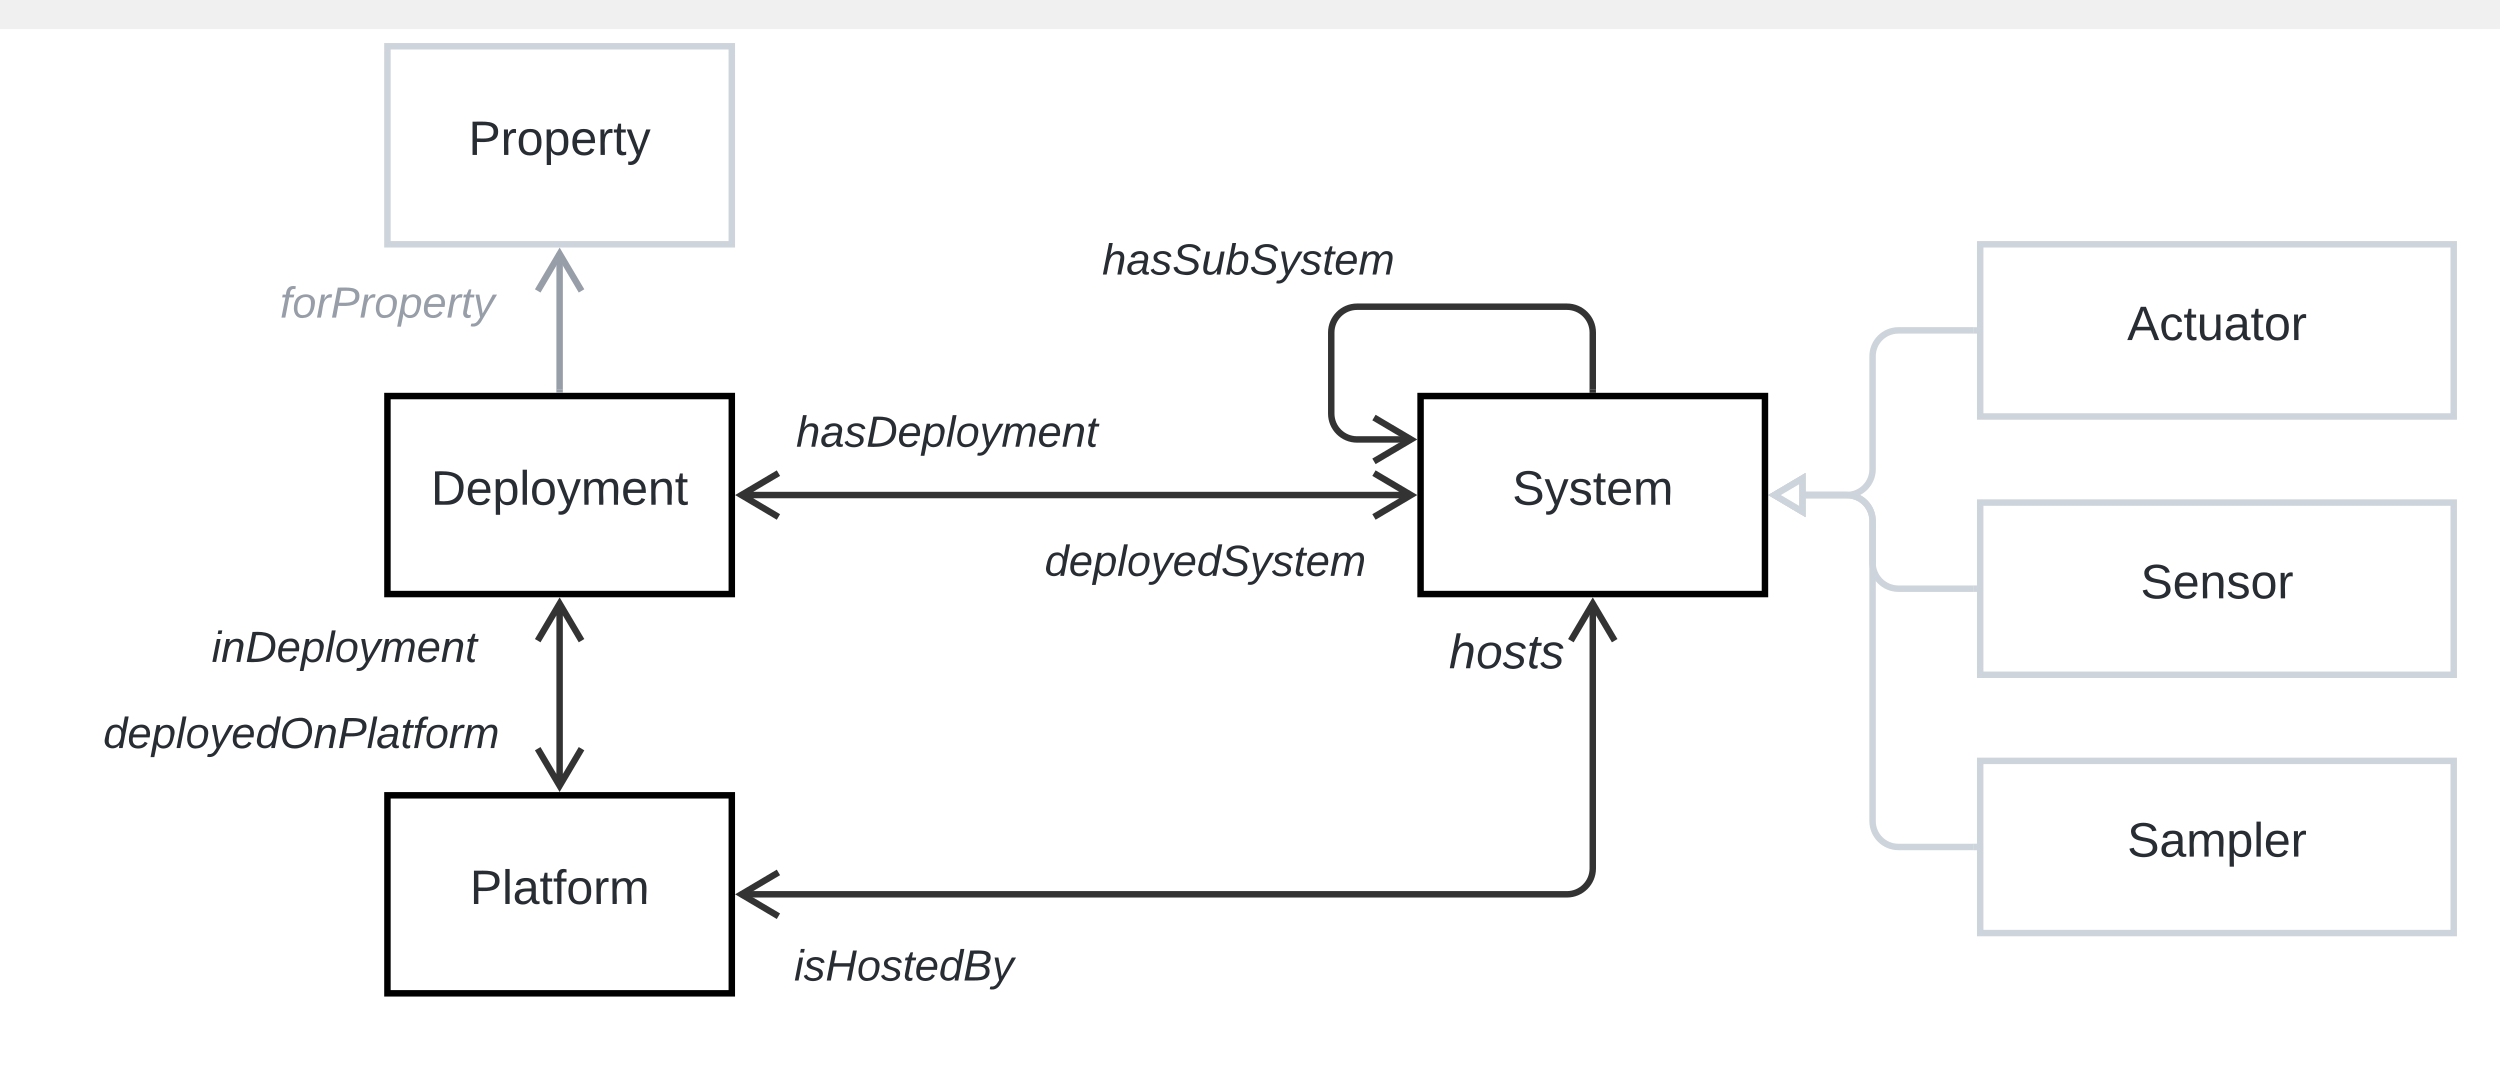
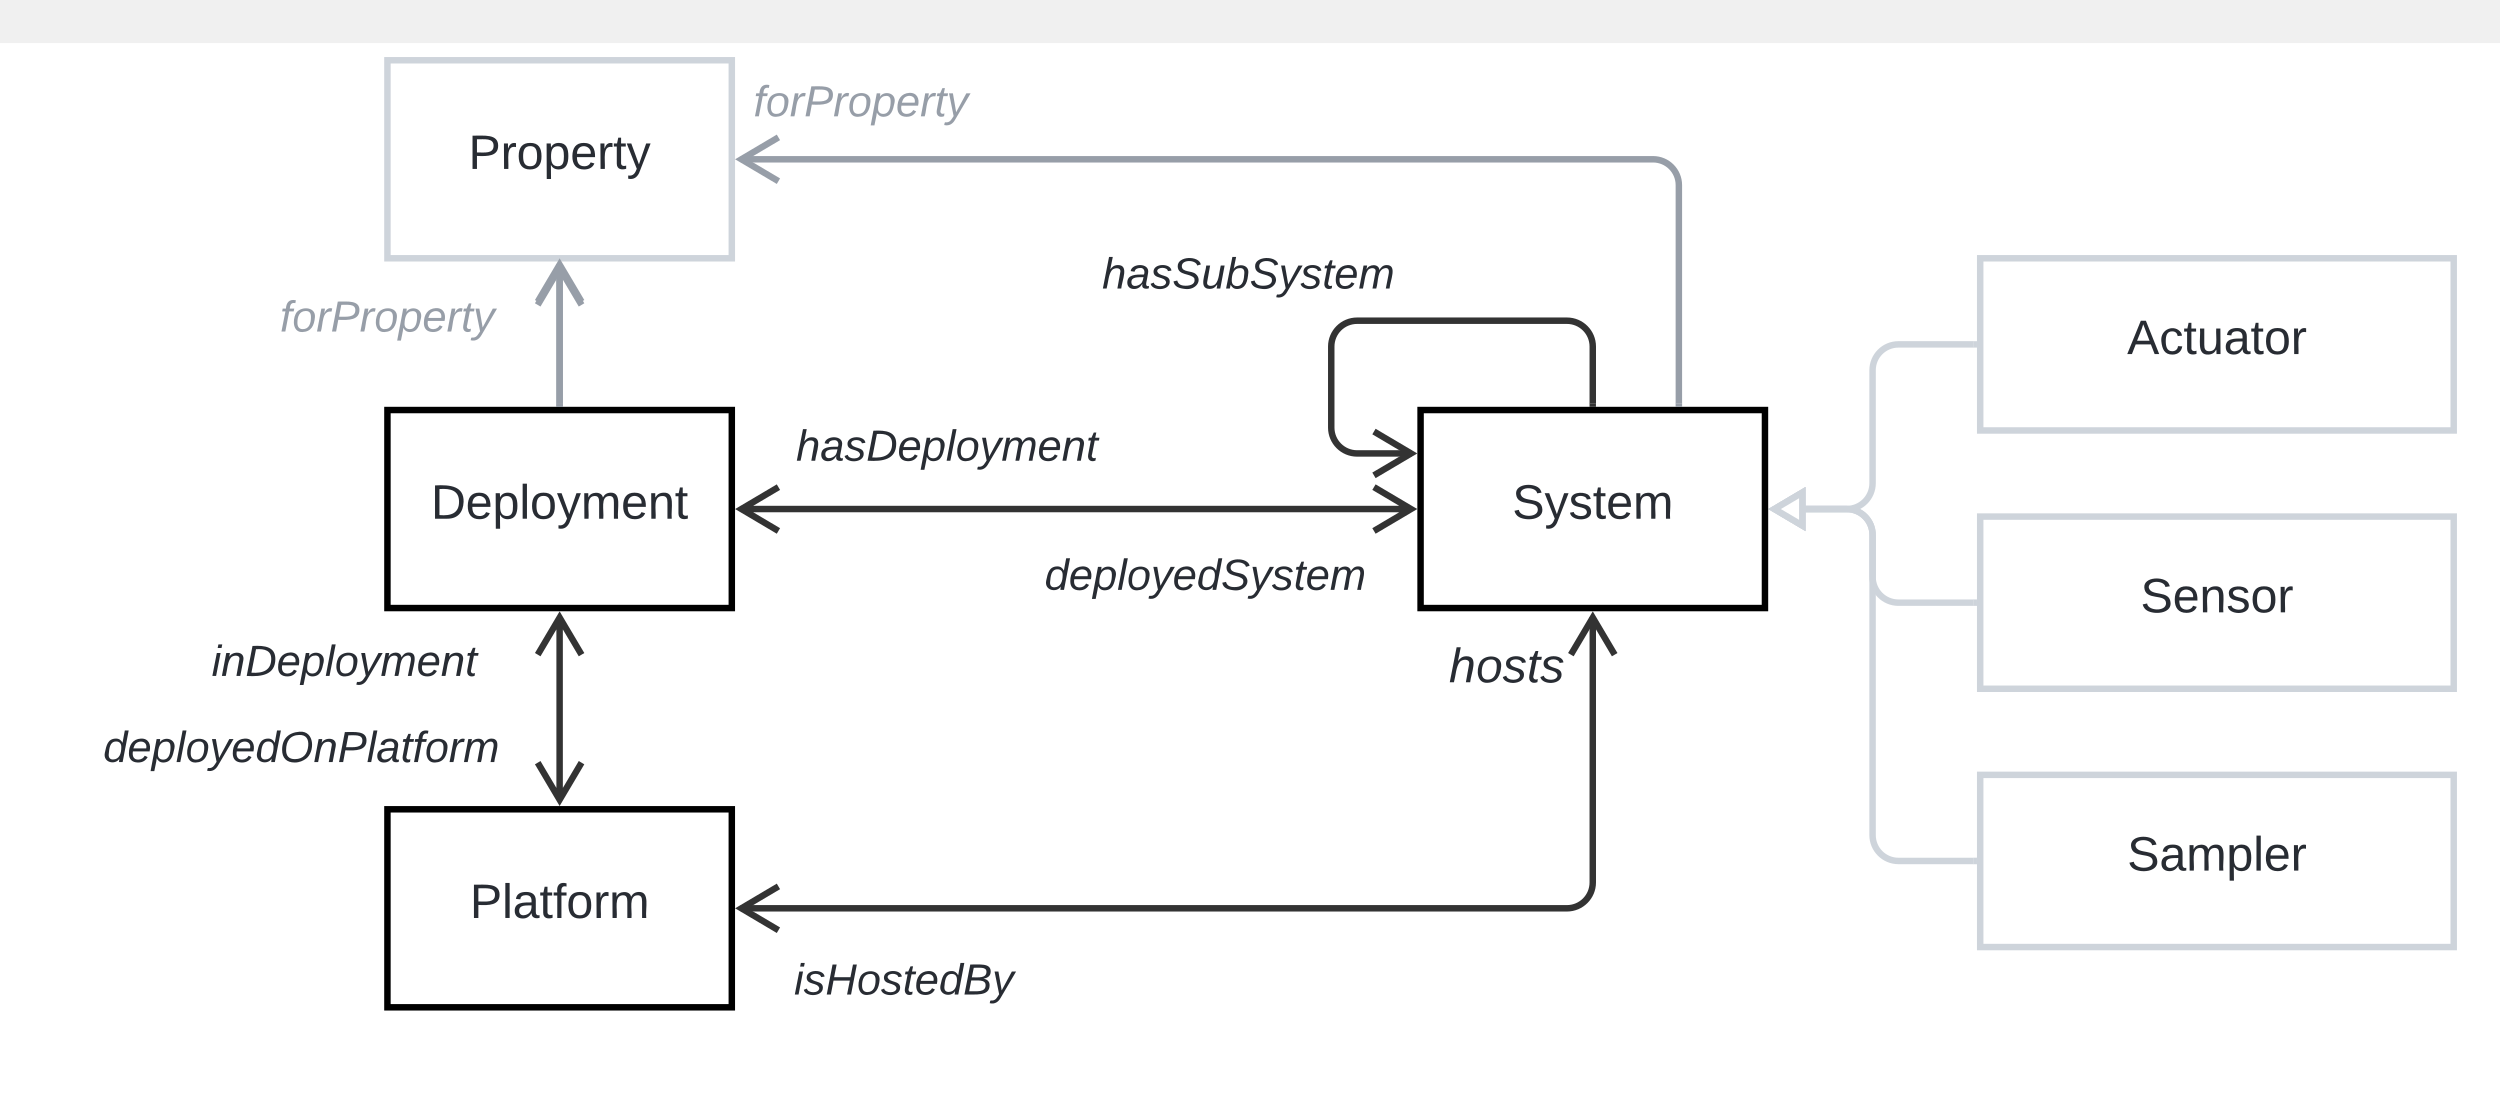
- <svg xmlns="http://www.w3.org/2000/svg" xmlns:ns1="lucid" xmlns:xlink="http://www.w3.org/1999/xlink" width="1161.5" height="501.5">
-   <g transform="translate(-620 13.5)" ns1:page-tab-id="HWEp-vi-RSFO">
+ <svg xmlns="http://www.w3.org/2000/svg" xmlns:ns1="lucid" xmlns:xlink="http://www.w3.org/1999/xlink" width="1161.5" height="508">
+   <g transform="translate(-620 20)" ns1:page-tab-id="HWEp-vi-RSFO">
    <path d="M500 0h1500v500H500z" fill="#fff" />
    <path d="M1537 140h-35a12 12 0 0 0-12 12v52.5a12 12 0 0 1-12 12h-20.63" stroke="#ced4db" stroke-width="3" fill="none" />
    <path d="M1538.5 141.47h-1.54v-2.94h1.54z" stroke="#ced4db" stroke-width=".05" fill="#ced4db" />
    <path d="M1444.45 216.5l12.9-7.64v15.28z" stroke="#ced4db" stroke-width="3" fill="#fff" />
    <path d="M1537 260h-35a12 12 0 0 1-12-12v-19.5a12 12 0 0 0-12-12h-20.63" stroke="#ced4db" stroke-width="3" fill="none" />
    <path d="M1538.5 261.48h-1.54v-2.96h1.54z" stroke="#ced4db" stroke-width=".05" fill="#ced4db" />
    <path d="M1444.45 216.5l12.9-7.64v15.28z" stroke="#ced4db" stroke-width="3" fill="#fff" />
    <path d="M1537 380h-35a12 12 0 0 1-12-12V228.5a12 12 0 0 0-12-12h-20.63" stroke="#ced4db" stroke-width="3" fill="none" />
    <path d="M1538.5 381.48h-1.54v-2.96h1.54z" stroke="#ced4db" stroke-width=".05" fill="#ced4db" />
    <path d="M1444.45 216.5l12.9-7.64v15.28z" stroke="#ced4db" stroke-width="3" fill="#fff" />
    <path d="M1280 170.5h160v92h-160z" stroke="#000" stroke-width="3" fill="#fff" />
    <use xlink:href="#a" transform="matrix(1,0,0,1,1288,178.5) translate(34.62377 42.48889)" />
    <path d="M1540 100h220v80h-220z" stroke="#ced4db" stroke-width="3" fill="#fff" />
    <use xlink:href="#b" transform="matrix(1,0,0,1,1548,108) translate(60.25957 36.48889)" />
    <path d="M1540 220h220v80h-220z" stroke="#ced4db" stroke-width="3" fill="#fff" />
    <use xlink:href="#c" transform="matrix(1,0,0,1,1548,228) translate(66.49414 36.48889)" />
    <path d="M1540 340h220v80h-220z" stroke="#ced4db" stroke-width="3" fill="#fff" />
    <use xlink:href="#d" transform="matrix(1,0,0,1,1548,348) translate(60.32191 36.48889)" />
    <path d="M800 170.5h160v92H800z" stroke="#000" stroke-width="3" fill="#fff" />
    <use xlink:href="#e" transform="matrix(1,0,0,1,808,178.5) translate(12.24167 42.48889)" />
    <path d="M800 356h160v92H800z" stroke="#000" stroke-width="3" fill="#fff" />
    <use xlink:href="#f" transform="matrix(1,0,0,1,808,364) translate(30.32191 42.48889)" />
    <path d="M800 8h160v92H800z" stroke="#ced4db" stroke-width="3" fill="#fff" />
    <use xlink:href="#g" transform="matrix(1,0,0,1,808,16) translate(29.66728 42.48889)" />
    <path d="M1275.77 216.5H964.23M1258.34 226.68l17.2-10.18-17.2-10.18M981.66 206.32l-17.2 10.18 17.2 10.18M1360 167.5V141a12 12 0 0 0-12-12h-97.5a12 12 0 0 0-12 12v37.67a12 12 0 0 0 12 12h25.27" stroke="#333" stroke-width="3" fill="none" />
    <path d="M1361.47 169h-2.94v-1.54h2.94z" stroke="#333" stroke-width=".05" fill="#333" />
    <path d="M1258.34 200.85l17.2-10.18-17.2-10.18" stroke="#333" stroke-width="3" fill="none" />
    <path d="M1080 80h240v60h-240z" fill="none" />
    <use xlink:href="#h" transform="matrix(1,0,0,1,1080,80) translate(52.05895 34.04444)" />
    <path d="M940 160h240v60H940z" fill="none" />
    <use xlink:href="#i" transform="matrix(1,0,0,1,940,160) translate(49.86821 34.04444)" />
    <path d="M1060 220h240v60h-240z" fill="none" />
    <use xlink:href="#j" transform="matrix(1,0,0,1,1060,220) translate(45.3463 34.04444)" />
    <path d="M964.23 402H1348a12 12 0 0 0 12-12V266.73" stroke="#333" stroke-width="3" fill="none" />
    <path d="M981.66 391.82L964.46 402l17.2 10.18M1370.18 284.16l-10.18-17.2-10.18 17.2" stroke="#333" stroke-width="3" fill="none" />
    <path d="M920 408h240v60H920z" fill="none" />
    <use xlink:href="#k" transform="matrix(1,0,0,1,920,408) translate(68.93889 34.04444)" />
    <path d="M1200 262.5h240v60h-240z" fill="none" />
    <use xlink:href="#l" transform="matrix(1,0,0,1,1200,262.5) translate(93.19136 34.48889)" />
    <path d="M880 167.5v-63.27" stroke="#979ea8" stroke-width="3" fill="none" />
    <path d="M881.48 169h-2.96v-1.54h2.96z" stroke="#979ea8" stroke-width=".05" fill="#979ea8" />
    <path d="M890.18 121.66L880 104.46l-10.18 17.2" stroke="#979ea8" stroke-width="3" fill="none" />
    <path d="M680 100h240v60H680z" fill="none" />
    <use xlink:href="#m" transform="matrix(1,0,0,1,680,100) translate(70.09043 34.04444)" />
    <path d="M880 351.77v-85.04M869.82 334.34l10.18 17.2 10.18-17.2M890.18 284.16L880 266.96l-10.18 17.2" stroke="#333" stroke-width="3" fill="none" />
    <path d="M660 260h240v60H660z" fill="none" />
    <use xlink:href="#n" transform="matrix(1,0,0,1,660,260) translate(58.32222 34.04444)" />
    <path d="M640 300h240v60H640z" fill="none" />
    <use xlink:href="#o" transform="matrix(1,0,0,1,640,300) translate(27.98889 34.04444)" />
+     <path d="M880 167.5v-64.77" stroke="#979ea8" stroke-width="3" fill="none" />
+     <path d="M881.48 169h-2.96v-1.54h2.96z" stroke="#979ea8" stroke-width=".05" fill="#979ea8" />
+     <path d="M890.18 120.16L880 102.96l-10.18 17.2" stroke="#979ea8" stroke-width="3" fill="none" />
+     <path d="M900 0h240v60H900z" fill="none" />
+     <use xlink:href="#m" transform="matrix(1,0,0,1,900,0) translate(70.09043 34.04444)" />
+     <path d="M1400 167.5V66a12 12 0 0 0-12-12H964.23" stroke="#979ea8" stroke-width="3" fill="none" />
+     <path d="M1401.47 169h-2.94v-1.54h2.94z" stroke="#979ea8" stroke-width=".05" fill="#979ea8" />
+     <path d="M981.66 43.82L964.46 54l17.2 10.18" stroke="#979ea8" stroke-width="3" fill="none" />
    <defs>
      <path fill="#282c33" d="M185-189c-5-48-123-54-124 2 14 75 158 14 163 119 3 78-121 87-175 55-17-10-28-26-33-46l33-7c5 56 141 63 141-1 0-78-155-14-162-118-5-82 145-84 179-34 5 7 8 16 11 25" id="p" />
      <path fill="#282c33" d="M179-190L93 31C79 59 56 82 12 73V49c39 6 53-20 64-50L1-190h34L92-34l54-156h33" id="q" />
      <path fill="#282c33" d="M135-143c-3-34-86-38-87 0 15 53 115 12 119 90S17 21 10-45l28-5c4 36 97 45 98 0-10-56-113-15-118-90-4-57 82-63 122-42 12 7 21 19 24 35" id="r" />
      <path fill="#282c33" d="M59-47c-2 24 18 29 38 22v24C64 9 27 4 27-40v-127H5v-23h24l9-43h21v43h35v23H59v120" id="s" />
      <path fill="#282c33" d="M100-194c63 0 86 42 84 106H49c0 40 14 67 53 68 26 1 43-12 49-29l28 8c-11 28-37 45-77 45C44 4 14-33 15-96c1-61 26-98 85-98zm52 81c6-60-76-77-97-28-3 7-6 17-6 28h103" id="t" />
      <path fill="#282c33" d="M210-169c-67 3-38 105-44 169h-31v-121c0-29-5-50-35-48C34-165 62-65 56 0H25l-1-190h30c1 10-1 24 2 32 10-44 99-50 107 0 11-21 27-35 58-36 85-2 47 119 55 194h-31v-121c0-29-5-49-35-48" id="u" />
      <g id="a">
        <use transform="matrix(0.06234568,0,0,0.06234568,0,0)" xlink:href="#p" />
        <use transform="matrix(0.06234568,0,0,0.06234568,14.96296,0)" xlink:href="#q" />
        <use transform="matrix(0.06234568,0,0,0.06234568,26.18519,0)" xlink:href="#r" />
        <use transform="matrix(0.06234568,0,0,0.06234568,37.40741,0)" xlink:href="#s" />
        <use transform="matrix(0.06234568,0,0,0.06234568,43.64198,0)" xlink:href="#t" />
        <use transform="matrix(0.06234568,0,0,0.06234568,56.11111,0)" xlink:href="#u" />
      </g>
      <path fill="#282c33" d="M205 0l-28-72H64L36 0H1l101-248h38L239 0h-34zm-38-99l-47-123c-12 45-31 82-46 123h93" id="v" />
      <path fill="#282c33" d="M96-169c-40 0-48 33-48 73s9 75 48 75c24 0 41-14 43-38l32 2c-6 37-31 61-74 61-59 0-76-41-82-99-10-93 101-131 147-64 4 7 5 14 7 22l-32 3c-4-21-16-35-41-35" id="w" />
      <path fill="#282c33" d="M84 4C-5 8 30-112 23-190h32v120c0 31 7 50 39 49 72-2 45-101 50-169h31l1 190h-30c-1-10 1-25-2-33-11 22-28 36-60 37" id="x" />
      <path fill="#282c33" d="M141-36C126-15 110 5 73 4 37 3 15-17 15-53c-1-64 63-63 125-63 3-35-9-54-41-54-24 1-41 7-42 31l-33-3c5-37 33-52 76-52 45 0 72 20 72 64v82c-1 20 7 32 28 27v20c-31 9-61-2-59-35zM48-53c0 20 12 33 32 33 41-3 63-29 60-74-43 2-92-5-92 41" id="y" />
      <path fill="#282c33" d="M100-194c62-1 85 37 85 99 1 63-27 99-86 99S16-35 15-95c0-66 28-99 85-99zM99-20c44 1 53-31 53-75 0-43-8-75-51-75s-53 32-53 75 10 74 51 75" id="z" />
      <path fill="#282c33" d="M114-163C36-179 61-72 57 0H25l-1-190h30c1 12-1 29 2 39 6-27 23-49 58-41v29" id="A" />
      <g id="b">
        <use transform="matrix(0.06234568,0,0,0.06234568,0,0)" xlink:href="#v" />
        <use transform="matrix(0.06234568,0,0,0.06234568,14.96296,0)" xlink:href="#w" />
        <use transform="matrix(0.06234568,0,0,0.06234568,26.18519,0)" xlink:href="#s" />
        <use transform="matrix(0.06234568,0,0,0.06234568,32.41975,0)" xlink:href="#x" />
        <use transform="matrix(0.06234568,0,0,0.06234568,44.88889,0)" xlink:href="#y" />
        <use transform="matrix(0.06234568,0,0,0.06234568,57.35802,0)" xlink:href="#s" />
        <use transform="matrix(0.06234568,0,0,0.06234568,63.59259,0)" xlink:href="#z" />
        <use transform="matrix(0.06234568,0,0,0.06234568,76.06173,0)" xlink:href="#A" />
      </g>
      <path fill="#282c33" d="M117-194c89-4 53 116 60 194h-32v-121c0-31-8-49-39-48C34-167 62-67 57 0H25l-1-190h30c1 10-1 24 2 32 11-22 29-35 61-36" id="B" />
      <g id="c">
        <use transform="matrix(0.06234568,0,0,0.06234568,0,0)" xlink:href="#p" />
        <use transform="matrix(0.06234568,0,0,0.06234568,14.96296,0)" xlink:href="#t" />
        <use transform="matrix(0.06234568,0,0,0.06234568,27.4321,0)" xlink:href="#B" />
        <use transform="matrix(0.06234568,0,0,0.06234568,39.90123,0)" xlink:href="#r" />
        <use transform="matrix(0.06234568,0,0,0.06234568,51.12346,0)" xlink:href="#z" />
        <use transform="matrix(0.06234568,0,0,0.06234568,63.59259,0)" xlink:href="#A" />
      </g>
      <path fill="#282c33" d="M115-194c55 1 70 41 70 98S169 2 115 4C84 4 66-9 55-30l1 105H24l-1-265h31l2 30c10-21 28-34 59-34zm-8 174c40 0 45-34 45-75s-6-73-45-74c-42 0-51 32-51 76 0 43 10 73 51 73" id="C" />
      <path fill="#282c33" d="M24 0v-261h32V0H24" id="D" />
      <g id="d">
        <use transform="matrix(0.06234568,0,0,0.06234568,0,0)" xlink:href="#p" />
        <use transform="matrix(0.06234568,0,0,0.06234568,14.96296,0)" xlink:href="#y" />
        <use transform="matrix(0.06234568,0,0,0.06234568,27.4321,0)" xlink:href="#u" />
        <use transform="matrix(0.06234568,0,0,0.06234568,46.07346,0)" xlink:href="#C" />
        <use transform="matrix(0.06234568,0,0,0.06234568,58.54259,0)" xlink:href="#D" />
        <use transform="matrix(0.06234568,0,0,0.06234568,63.4679,0)" xlink:href="#t" />
        <use transform="matrix(0.06234568,0,0,0.06234568,75.93704,0)" xlink:href="#A" />
      </g>
      <path fill="#282c33" d="M30-248c118-7 216 8 213 122C240-48 200 0 122 0H30v-248zM63-27c89 8 146-16 146-99s-60-101-146-95v194" id="E" />
      <g id="e">
        <use transform="matrix(0.06234568,0,0,0.06234568,0,0)" xlink:href="#E" />
        <use transform="matrix(0.06234568,0,0,0.06234568,16.14753,0)" xlink:href="#t" />
        <use transform="matrix(0.06234568,0,0,0.06234568,28.61667,0)" xlink:href="#C" />
        <use transform="matrix(0.06234568,0,0,0.06234568,41.0858,0)" xlink:href="#D" />
        <use transform="matrix(0.06234568,0,0,0.06234568,46.01111,0)" xlink:href="#z" />
        <use transform="matrix(0.06234568,0,0,0.06234568,58.48025,0)" xlink:href="#q" />
        <use transform="matrix(0.06234568,0,0,0.06234568,69.70247,0)" xlink:href="#u" />
        <use transform="matrix(0.06234568,0,0,0.06234568,88.34383,0)" xlink:href="#t" />
        <use transform="matrix(0.06234568,0,0,0.06234568,100.813,0)" xlink:href="#B" />
        <use transform="matrix(0.06234568,0,0,0.06234568,113.2821,0)" xlink:href="#s" />
      </g>
      <path fill="#282c33" d="M30-248c87 1 191-15 191 75 0 78-77 80-158 76V0H30v-248zm33 125c57 0 124 11 124-50 0-59-68-47-124-48v98" id="F" />
      <path fill="#282c33" d="M101-234c-31-9-42 10-38 44h38v23H63V0H32v-167H5v-23h27c-7-52 17-82 69-68v24" id="G" />
      <g id="f">
        <use transform="matrix(0.06234568,0,0,0.06234568,0,0)" xlink:href="#F" />
        <use transform="matrix(0.06234568,0,0,0.06234568,14.96296,0)" xlink:href="#D" />
        <use transform="matrix(0.06234568,0,0,0.06234568,19.88827,0)" xlink:href="#y" />
        <use transform="matrix(0.06234568,0,0,0.06234568,32.35741,0)" xlink:href="#s" />
        <use transform="matrix(0.06234568,0,0,0.06234568,38.59198,0)" xlink:href="#G" />
        <use transform="matrix(0.06234568,0,0,0.06234568,44.82654,0)" xlink:href="#z" />
        <use transform="matrix(0.06234568,0,0,0.06234568,57.29568,0)" xlink:href="#A" />
        <use transform="matrix(0.06234568,0,0,0.06234568,64.71481,0)" xlink:href="#u" />
      </g>
      <g id="g">
        <use transform="matrix(0.06234568,0,0,0.06234568,0,0)" xlink:href="#F" />
        <use transform="matrix(0.06234568,0,0,0.06234568,14.96296,0)" xlink:href="#A" />
        <use transform="matrix(0.06234568,0,0,0.06234568,22.3821,0)" xlink:href="#z" />
        <use transform="matrix(0.06234568,0,0,0.06234568,34.85123,0)" xlink:href="#C" />
        <use transform="matrix(0.06234568,0,0,0.06234568,47.32037,0)" xlink:href="#t" />
        <use transform="matrix(0.06234568,0,0,0.06234568,59.78951,0)" xlink:href="#A" />
        <use transform="matrix(0.06234568,0,0,0.06234568,67.20864,0)" xlink:href="#s" />
        <use transform="matrix(0.06234568,0,0,0.06234568,73.44321,0)" xlink:href="#q" />
      </g>
      <path fill="#282c33" d="M67-158c15-20 31-36 64-36 94 0 33 127 27 194h-32l25-140c3-38-53-32-70-12C52-117 51-51 37 0H6l51-261h31" id="H" />
      <path fill="#282c33" d="M165-48c-4 18 1 34 23 27l-3 20c-29 8-62 0-52-35h-2C116-14 99 4 63 4 30 4 8-16 8-49c0-68 71-67 138-67 10-26 0-56-31-54-26 1-42 9-47 31l-32-5c8-67 160-71 144 15-5 28-9 54-15 81zM42-50c3 52 80 24 89-6 7-12 7-24 11-38-47 1-103-4-100 44" id="I" />
      <path fill="#282c33" d="M55-144c13 50 104 24 104 88C159 21 15 23 1-39l26-10c6 40 102 42 102-4-13-50-104-23-104-87 0-71 143-71 148-8l-29 4c-5-35-85-37-89 0" id="J" />
      <path fill="#282c33" d="M194-120c59 52 2 134-86 124-53-6-90-18-98-63l31-7c8 30 29 43 70 43 46 0 84-17 71-62-32-43-135-20-137-98-3-89 178-90 191-16l-30 9c-8-48-127-53-127 5 0 53 81 35 115 65" id="K" />
      <path fill="#282c33" d="M67 3c-93-2-31-127-26-193h32L48-50c-3 39 53 32 70 12 30-34 30-101 43-152h32L157 0h-30c1-10 6-24 4-33-14 20-29 37-64 36" id="L" />
      <path fill="#282c33" d="M68-162c25-46 127-43 121 31C183-60 169 1 98 4 69 5 53-11 43-31L36 0H5l52-261h31zm88 36c2-27-9-43-34-43-55 0-70 51-70 103 0 29 15 45 43 46 52 0 58-58 61-106" id="M" />
      <path fill="#282c33" d="M198-190L69 30C53 58 25 83-20 72c4-11-1-27 19-22 33-1 43-29 59-52L20-190h32L79-34l84-156h35" id="N" />
      <path fill="#282c33" d="M51-54c-9 22 5 41 31 30L79-1C43 14 10-4 19-52l22-115H19l5-23h22l19-43h21l-9 43h35l-4 23H73" id="O" />
      <path fill="#282c33" d="M111-194c62-3 86 47 72 106H45c-7 38 6 69 45 68 27-1 43-14 53-32l24 11C152-15 129 4 87 4 38 3 12-23 12-71c0-70 32-119 99-123zm44 81c14-66-71-72-95-28-4 8-8 17-11 28h106" id="P" />
      <path fill="#282c33" d="M248-111c6-24 9-61-24-58-72 9-57 108-77 169h-31l26-142c3-37-50-30-64-10C52-115 50-51 37 0H6l36-190h30c-1 10-6 24-4 32 13-43 101-52 105 5 13-22 29-41 61-41 90 0 28 129 23 194h-31" id="Q" />
      <g id="h">
        <use transform="matrix(0.05617284,0,0,0.05617284,0,0)" xlink:href="#H" />
        <use transform="matrix(0.05617284,0,0,0.05617284,11.23457,0)" xlink:href="#I" />
        <use transform="matrix(0.05617284,0,0,0.05617284,22.46914,0)" xlink:href="#J" />
        <use transform="matrix(0.05617284,0,0,0.05617284,32.58025,0)" xlink:href="#K" />
        <use transform="matrix(0.05617284,0,0,0.05617284,46.06173,0)" xlink:href="#L" />
        <use transform="matrix(0.05617284,0,0,0.05617284,57.2963,0)" xlink:href="#M" />
        <use transform="matrix(0.05617284,0,0,0.05617284,68.53086,0)" xlink:href="#K" />
        <use transform="matrix(0.05617284,0,0,0.05617284,82.01235,0)" xlink:href="#N" />
        <use transform="matrix(0.05617284,0,0,0.05617284,92.12346,0)" xlink:href="#J" />
        <use transform="matrix(0.05617284,0,0,0.05617284,102.2346,0)" xlink:href="#O" />
        <use transform="matrix(0.05617284,0,0,0.05617284,107.8519,0)" xlink:href="#P" />
        <use transform="matrix(0.05617284,0,0,0.05617284,119.0864,0)" xlink:href="#Q" />
      </g>
      <path fill="#282c33" d="M248-139C247-14 144 9 11 0l48-248c105-6 190 8 189 109zm-34 0c1-70-52-87-126-82L50-27c98 7 163-21 164-112" id="R" />
      <path fill="#282c33" d="M67-162c32-53 139-36 121 50C175-51 163 2 97 4 68 4 52-11 42-31 38 6 28 39 22 75H-9l50-265h29c-1 10 0 20-3 28zm89 36c0-26-10-43-35-43-54 0-67 50-69 103-1 29 14 45 42 46 53 0 62-58 62-106" id="S" />
      <path fill="#282c33" d="M6 0l50-261h32L37 0H6" id="T" />
      <path fill="#282c33" d="M30-147c31-64 166-65 159 27C183-49 158 1 86 4 9 8 1-88 30-147zM88-20c53 0 68-48 68-100 0-31-11-51-44-50-52 1-68 46-68 97 0 32 13 53 44 53" id="U" />
      <path fill="#282c33" d="M67-158c22-48 132-52 116 29L158 0h-32l25-140c3-38-53-32-70-12C52-117 51-52 38 0H6l36-190h30" id="V" />
      <g id="i">
        <use transform="matrix(0.05617284,0,0,0.05617284,0,0)" xlink:href="#H" />
        <use transform="matrix(0.05617284,0,0,0.05617284,11.23457,0)" xlink:href="#I" />
        <use transform="matrix(0.05617284,0,0,0.05617284,22.46914,0)" xlink:href="#J" />
        <use transform="matrix(0.05617284,0,0,0.05617284,32.58025,0)" xlink:href="#R" />
        <use transform="matrix(0.05617284,0,0,0.05617284,47.12901,0)" xlink:href="#P" />
        <use transform="matrix(0.05617284,0,0,0.05617284,58.36358,0)" xlink:href="#S" />
        <use transform="matrix(0.05617284,0,0,0.05617284,69.59815,0)" xlink:href="#T" />
        <use transform="matrix(0.05617284,0,0,0.05617284,74.0358,0)" xlink:href="#U" />
        <use transform="matrix(0.05617284,0,0,0.05617284,85.27037,0)" xlink:href="#N" />
        <use transform="matrix(0.05617284,0,0,0.05617284,95.38148,0)" xlink:href="#Q" />
        <use transform="matrix(0.05617284,0,0,0.05617284,112.1772,0)" xlink:href="#P" />
        <use transform="matrix(0.05617284,0,0,0.05617284,123.4117,0)" xlink:href="#V" />
        <use transform="matrix(0.05617284,0,0,0.05617284,134.6463,0)" xlink:href="#O" />
      </g>
      <path fill="#282c33" d="M133-28C103 26-5 8 13-77c13-62 24-115 90-117 29-1 46 15 56 35l19-102h32L160 0h-30zM45-64c-2 27 10 43 35 43 54-1 69-50 69-103 0-29-15-46-42-46-53-1-58 58-62 106" id="W" />
      <g id="j">
        <use transform="matrix(0.05617284,0,0,0.05617284,0,0)" xlink:href="#W" />
        <use transform="matrix(0.05617284,0,0,0.05617284,11.23457,0)" xlink:href="#P" />
        <use transform="matrix(0.05617284,0,0,0.05617284,22.46914,0)" xlink:href="#S" />
        <use transform="matrix(0.05617284,0,0,0.05617284,33.7037,0)" xlink:href="#T" />
        <use transform="matrix(0.05617284,0,0,0.05617284,38.14136,0)" xlink:href="#U" />
        <use transform="matrix(0.05617284,0,0,0.05617284,49.37593,0)" xlink:href="#N" />
        <use transform="matrix(0.05617284,0,0,0.05617284,59.48704,0)" xlink:href="#P" />
        <use transform="matrix(0.05617284,0,0,0.05617284,70.7216,0)" xlink:href="#W" />
        <use transform="matrix(0.05617284,0,0,0.05617284,81.95617,0)" xlink:href="#K" />
        <use transform="matrix(0.05617284,0,0,0.05617284,95.43765,0)" xlink:href="#N" />
        <use transform="matrix(0.05617284,0,0,0.05617284,105.5488,0)" xlink:href="#J" />
        <use transform="matrix(0.05617284,0,0,0.05617284,115.6599,0)" xlink:href="#O" />
        <use transform="matrix(0.05617284,0,0,0.05617284,121.2772,0)" xlink:href="#P" />
        <use transform="matrix(0.05617284,0,0,0.05617284,132.5117,0)" xlink:href="#Q" />
      </g>
      <path fill="#282c33" d="M50-231l6-30h32l-6 30H50zM6 0l37-190h31L37 0H6" id="X" />
      <path fill="#282c33" d="M179 0l23-115H67L45 0H11l48-248h34L72-143h135l21-105h32L212 0h-33" id="Y" />
      <path fill="#282c33" d="M219-77C219 17 104-2 11 0l48-248c73 2 169-15 169 57 0 38-24 54-60 60 29 5 51 21 51 54zm-26-111c0-44-62-31-105-33l-16 79c55 0 121 9 121-46zm-7 110c-1-49-69-36-119-38L50-27c61-1 137 12 136-51" id="Z" />
      <g id="k">
        <use transform="matrix(0.05617284,0,0,0.05617284,0,0)" xlink:href="#X" />
        <use transform="matrix(0.05617284,0,0,0.05617284,4.437654,0)" xlink:href="#J" />
        <use transform="matrix(0.05617284,0,0,0.05617284,14.54877,0)" xlink:href="#Y" />
        <use transform="matrix(0.05617284,0,0,0.05617284,29.09753,0)" xlink:href="#U" />
        <use transform="matrix(0.05617284,0,0,0.05617284,40.3321,0)" xlink:href="#J" />
        <use transform="matrix(0.05617284,0,0,0.05617284,50.44321,0)" xlink:href="#O" />
        <use transform="matrix(0.05617284,0,0,0.05617284,56.06049,0)" xlink:href="#P" />
        <use transform="matrix(0.05617284,0,0,0.05617284,67.29506,0)" xlink:href="#W" />
        <use transform="matrix(0.05617284,0,0,0.05617284,78.52963,0)" xlink:href="#Z" />
        <use transform="matrix(0.05617284,0,0,0.05617284,92.01111,0)" xlink:href="#N" />
      </g>
      <g id="l">
        <use transform="matrix(0.06234568,0,0,0.06234568,0,0)" xlink:href="#H" />
        <use transform="matrix(0.06234568,0,0,0.06234568,12.46914,0)" xlink:href="#U" />
        <use transform="matrix(0.06234568,0,0,0.06234568,24.93827,0)" xlink:href="#J" />
        <use transform="matrix(0.06234568,0,0,0.06234568,36.16049,0)" xlink:href="#O" />
        <use transform="matrix(0.06234568,0,0,0.06234568,42.39506,0)" xlink:href="#J" />
      </g>
      <path fill="#979ea8" d="M76-167L44 0H12l33-167H18l4-23h27c3-47 25-81 82-69l-4 24c-35-8-44 15-46 45h37l-5 23H76" id="aa" />
      <path fill="#979ea8" d="M30-147c31-64 166-65 159 27C183-49 158 1 86 4 9 8 1-88 30-147zM88-20c53 0 68-48 68-100 0-31-11-51-44-50-52 1-68 46-68 97 0 32 13 53 44 53" id="ab" />
      <path fill="#979ea8" d="M66-151c12-25 30-51 66-40l-6 26C45-176 58-65 38 0H6l36-190h30" id="ac" />
      <path fill="#979ea8" d="M238-179c0 84-86 86-175 82L45 0H11l48-248c82 0 179-12 179 69zm-34 1c0-53-64-42-116-43l-19 98c63 0 135 9 135-55" id="ad" />
      <path fill="#979ea8" d="M67-162c32-53 139-36 121 50C175-51 163 2 97 4 68 4 52-11 42-31 38 6 28 39 22 75H-9l50-265h29c-1 10 0 20-3 28zm89 36c0-26-10-43-35-43-54 0-67 50-69 103-1 29 14 45 42 46 53 0 62-58 62-106" id="ae" />
      <path fill="#979ea8" d="M111-194c62-3 86 47 72 106H45c-7 38 6 69 45 68 27-1 43-14 53-32l24 11C152-15 129 4 87 4 38 3 12-23 12-71c0-70 32-119 99-123zm44 81c14-66-71-72-95-28-4 8-8 17-11 28h106" id="af" />
      <path fill="#979ea8" d="M51-54c-9 22 5 41 31 30L79-1C43 14 10-4 19-52l22-115H19l5-23h22l19-43h21l-9 43h35l-4 23H73" id="ag" />
      <path fill="#979ea8" d="M198-190L69 30C53 58 25 83-20 72c4-11-1-27 19-22 33-1 43-29 59-52L20-190h32L79-34l84-156h35" id="ah" />
      <g id="m">
        <use transform="matrix(0.05617284,0,0,0.05617284,0,0)" xlink:href="#aa" />
        <use transform="matrix(0.05617284,0,0,0.05617284,5.617284,0)" xlink:href="#ab" />
        <use transform="matrix(0.05617284,0,0,0.05617284,16.85185,0)" xlink:href="#ac" />
        <use transform="matrix(0.05617284,0,0,0.05617284,23.53642,0)" xlink:href="#ad" />
        <use transform="matrix(0.05617284,0,0,0.05617284,37.0179,0)" xlink:href="#ac" />
        <use transform="matrix(0.05617284,0,0,0.05617284,43.70247,0)" xlink:href="#ab" />
        <use transform="matrix(0.05617284,0,0,0.05617284,54.93704,0)" xlink:href="#ae" />
        <use transform="matrix(0.05617284,0,0,0.05617284,66.1716,0)" xlink:href="#af" />
        <use transform="matrix(0.05617284,0,0,0.05617284,77.40617,0)" xlink:href="#ac" />
        <use transform="matrix(0.05617284,0,0,0.05617284,84.09074,0)" xlink:href="#ag" />
        <use transform="matrix(0.05617284,0,0,0.05617284,89.70802,0)" xlink:href="#ah" />
      </g>
      <g id="n">
        <use transform="matrix(0.05617284,0,0,0.05617284,0,0)" xlink:href="#X" />
        <use transform="matrix(0.05617284,0,0,0.05617284,4.437654,0)" xlink:href="#V" />
        <use transform="matrix(0.05617284,0,0,0.05617284,15.67222,0)" xlink:href="#R" />
        <use transform="matrix(0.05617284,0,0,0.05617284,30.22099,0)" xlink:href="#P" />
        <use transform="matrix(0.05617284,0,0,0.05617284,41.45556,0)" xlink:href="#S" />
        <use transform="matrix(0.05617284,0,0,0.05617284,52.69012,0)" xlink:href="#T" />
        <use transform="matrix(0.05617284,0,0,0.05617284,57.12778,0)" xlink:href="#U" />
        <use transform="matrix(0.05617284,0,0,0.05617284,68.36235,0)" xlink:href="#N" />
        <use transform="matrix(0.05617284,0,0,0.05617284,78.47346,0)" xlink:href="#Q" />
        <use transform="matrix(0.05617284,0,0,0.05617284,95.26914,0)" xlink:href="#P" />
        <use transform="matrix(0.05617284,0,0,0.05617284,106.5037,0)" xlink:href="#V" />
        <use transform="matrix(0.05617284,0,0,0.05617284,117.7383,0)" xlink:href="#O" />
      </g>
      <path fill="#282c33" d="M20-101c0-91 52-143 145-150 126-9 127 168 53 223-23 17-55 32-93 32C57 4 20-33 20-101zm216-33c5-57-18-91-73-90-77 1-110 51-110 125 0 49 23 75 73 75 72-1 104-45 110-110" id="ai" />
      <path fill="#282c33" d="M238-179c0 84-86 86-175 82L45 0H11l48-248c82 0 179-12 179 69zm-34 1c0-53-64-42-116-43l-19 98c63 0 135 9 135-55" id="aj" />
      <path fill="#282c33" d="M76-167L44 0H12l33-167H18l4-23h27c3-47 25-81 82-69l-4 24c-35-8-44 15-46 45h37l-5 23H76" id="ak" />
      <path fill="#282c33" d="M66-151c12-25 30-51 66-40l-6 26C45-176 58-65 38 0H6l36-190h30" id="al" />
      <g id="o">
        <use transform="matrix(0.05617284,0,0,0.05617284,0,0)" xlink:href="#W" />
        <use transform="matrix(0.05617284,0,0,0.05617284,11.23457,0)" xlink:href="#P" />
        <use transform="matrix(0.05617284,0,0,0.05617284,22.46914,0)" xlink:href="#S" />
        <use transform="matrix(0.05617284,0,0,0.05617284,33.7037,0)" xlink:href="#T" />
        <use transform="matrix(0.05617284,0,0,0.05617284,38.14136,0)" xlink:href="#U" />
        <use transform="matrix(0.05617284,0,0,0.05617284,49.37593,0)" xlink:href="#N" />
        <use transform="matrix(0.05617284,0,0,0.05617284,59.48704,0)" xlink:href="#P" />
        <use transform="matrix(0.05617284,0,0,0.05617284,70.7216,0)" xlink:href="#W" />
        <use transform="matrix(0.05617284,0,0,0.05617284,81.95617,0)" xlink:href="#ai" />
        <use transform="matrix(0.05617284,0,0,0.05617284,97.68457,0)" xlink:href="#V" />
        <use transform="matrix(0.05617284,0,0,0.05617284,108.9191,0)" xlink:href="#aj" />
        <use transform="matrix(0.05617284,0,0,0.05617284,122.4006,0)" xlink:href="#T" />
        <use transform="matrix(0.05617284,0,0,0.05617284,126.8383,0)" xlink:href="#I" />
        <use transform="matrix(0.05617284,0,0,0.05617284,138.0728,0)" xlink:href="#O" />
        <use transform="matrix(0.05617284,0,0,0.05617284,143.6901,0)" xlink:href="#ak" />
        <use transform="matrix(0.05617284,0,0,0.05617284,149.3074,0)" xlink:href="#U" />
        <use transform="matrix(0.05617284,0,0,0.05617284,160.542,0)" xlink:href="#al" />
        <use transform="matrix(0.05617284,0,0,0.05617284,167.2265,0)" xlink:href="#Q" />
      </g>
    </defs>
  </g>
</svg>
